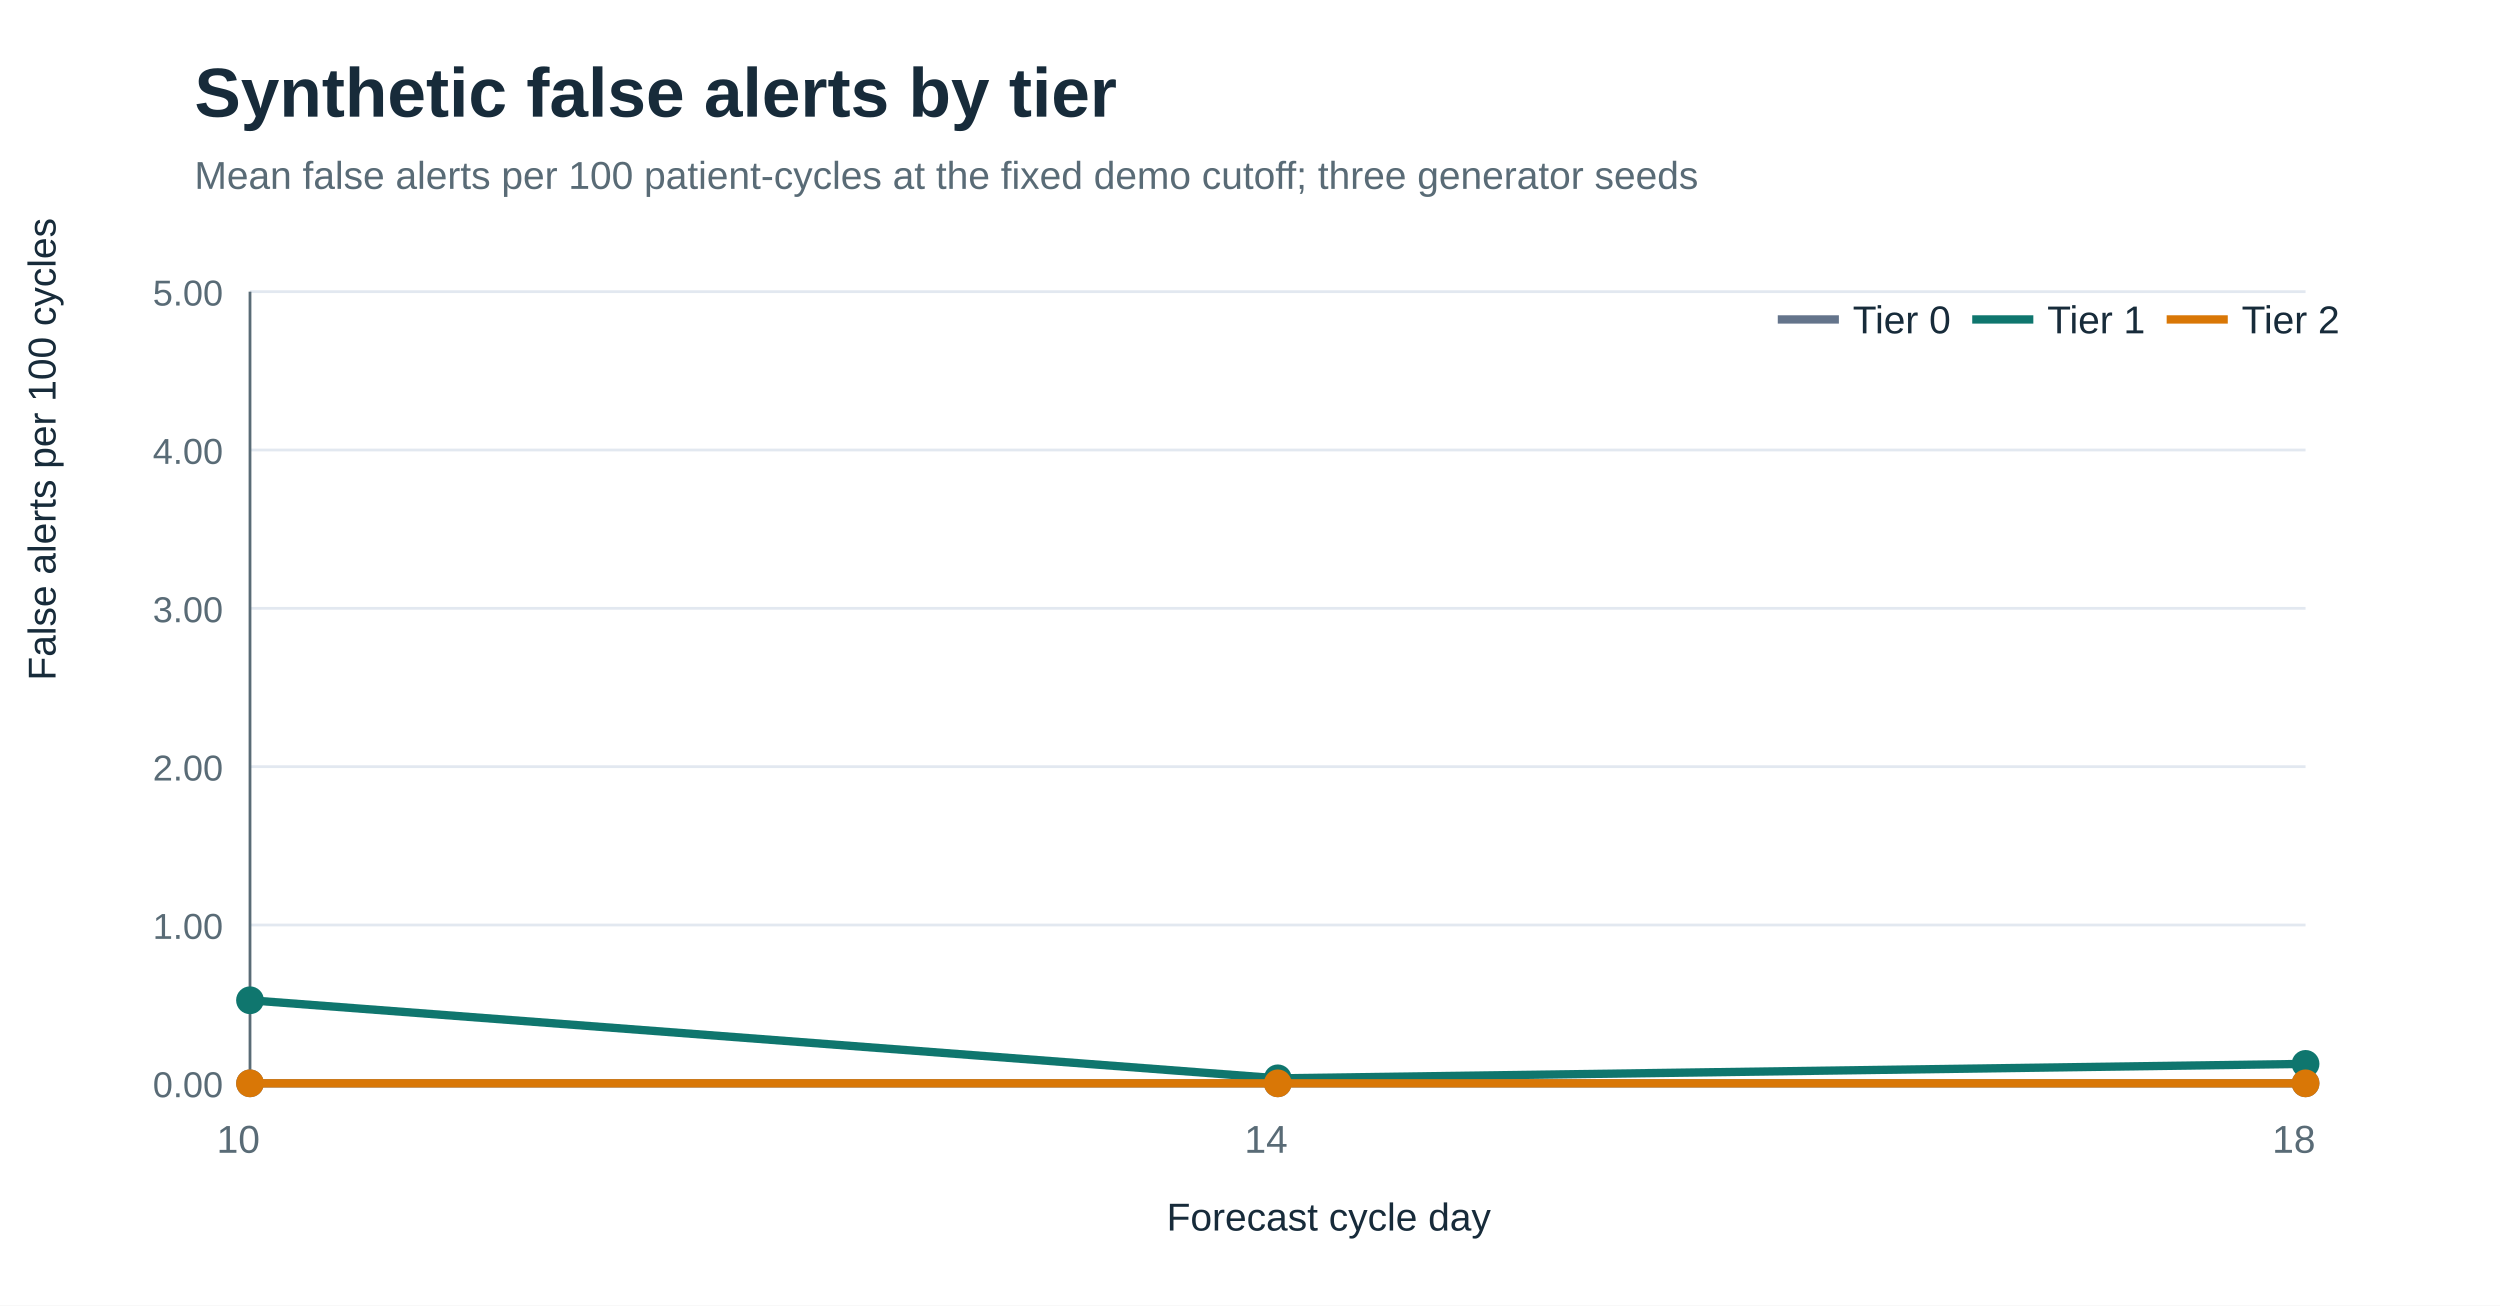
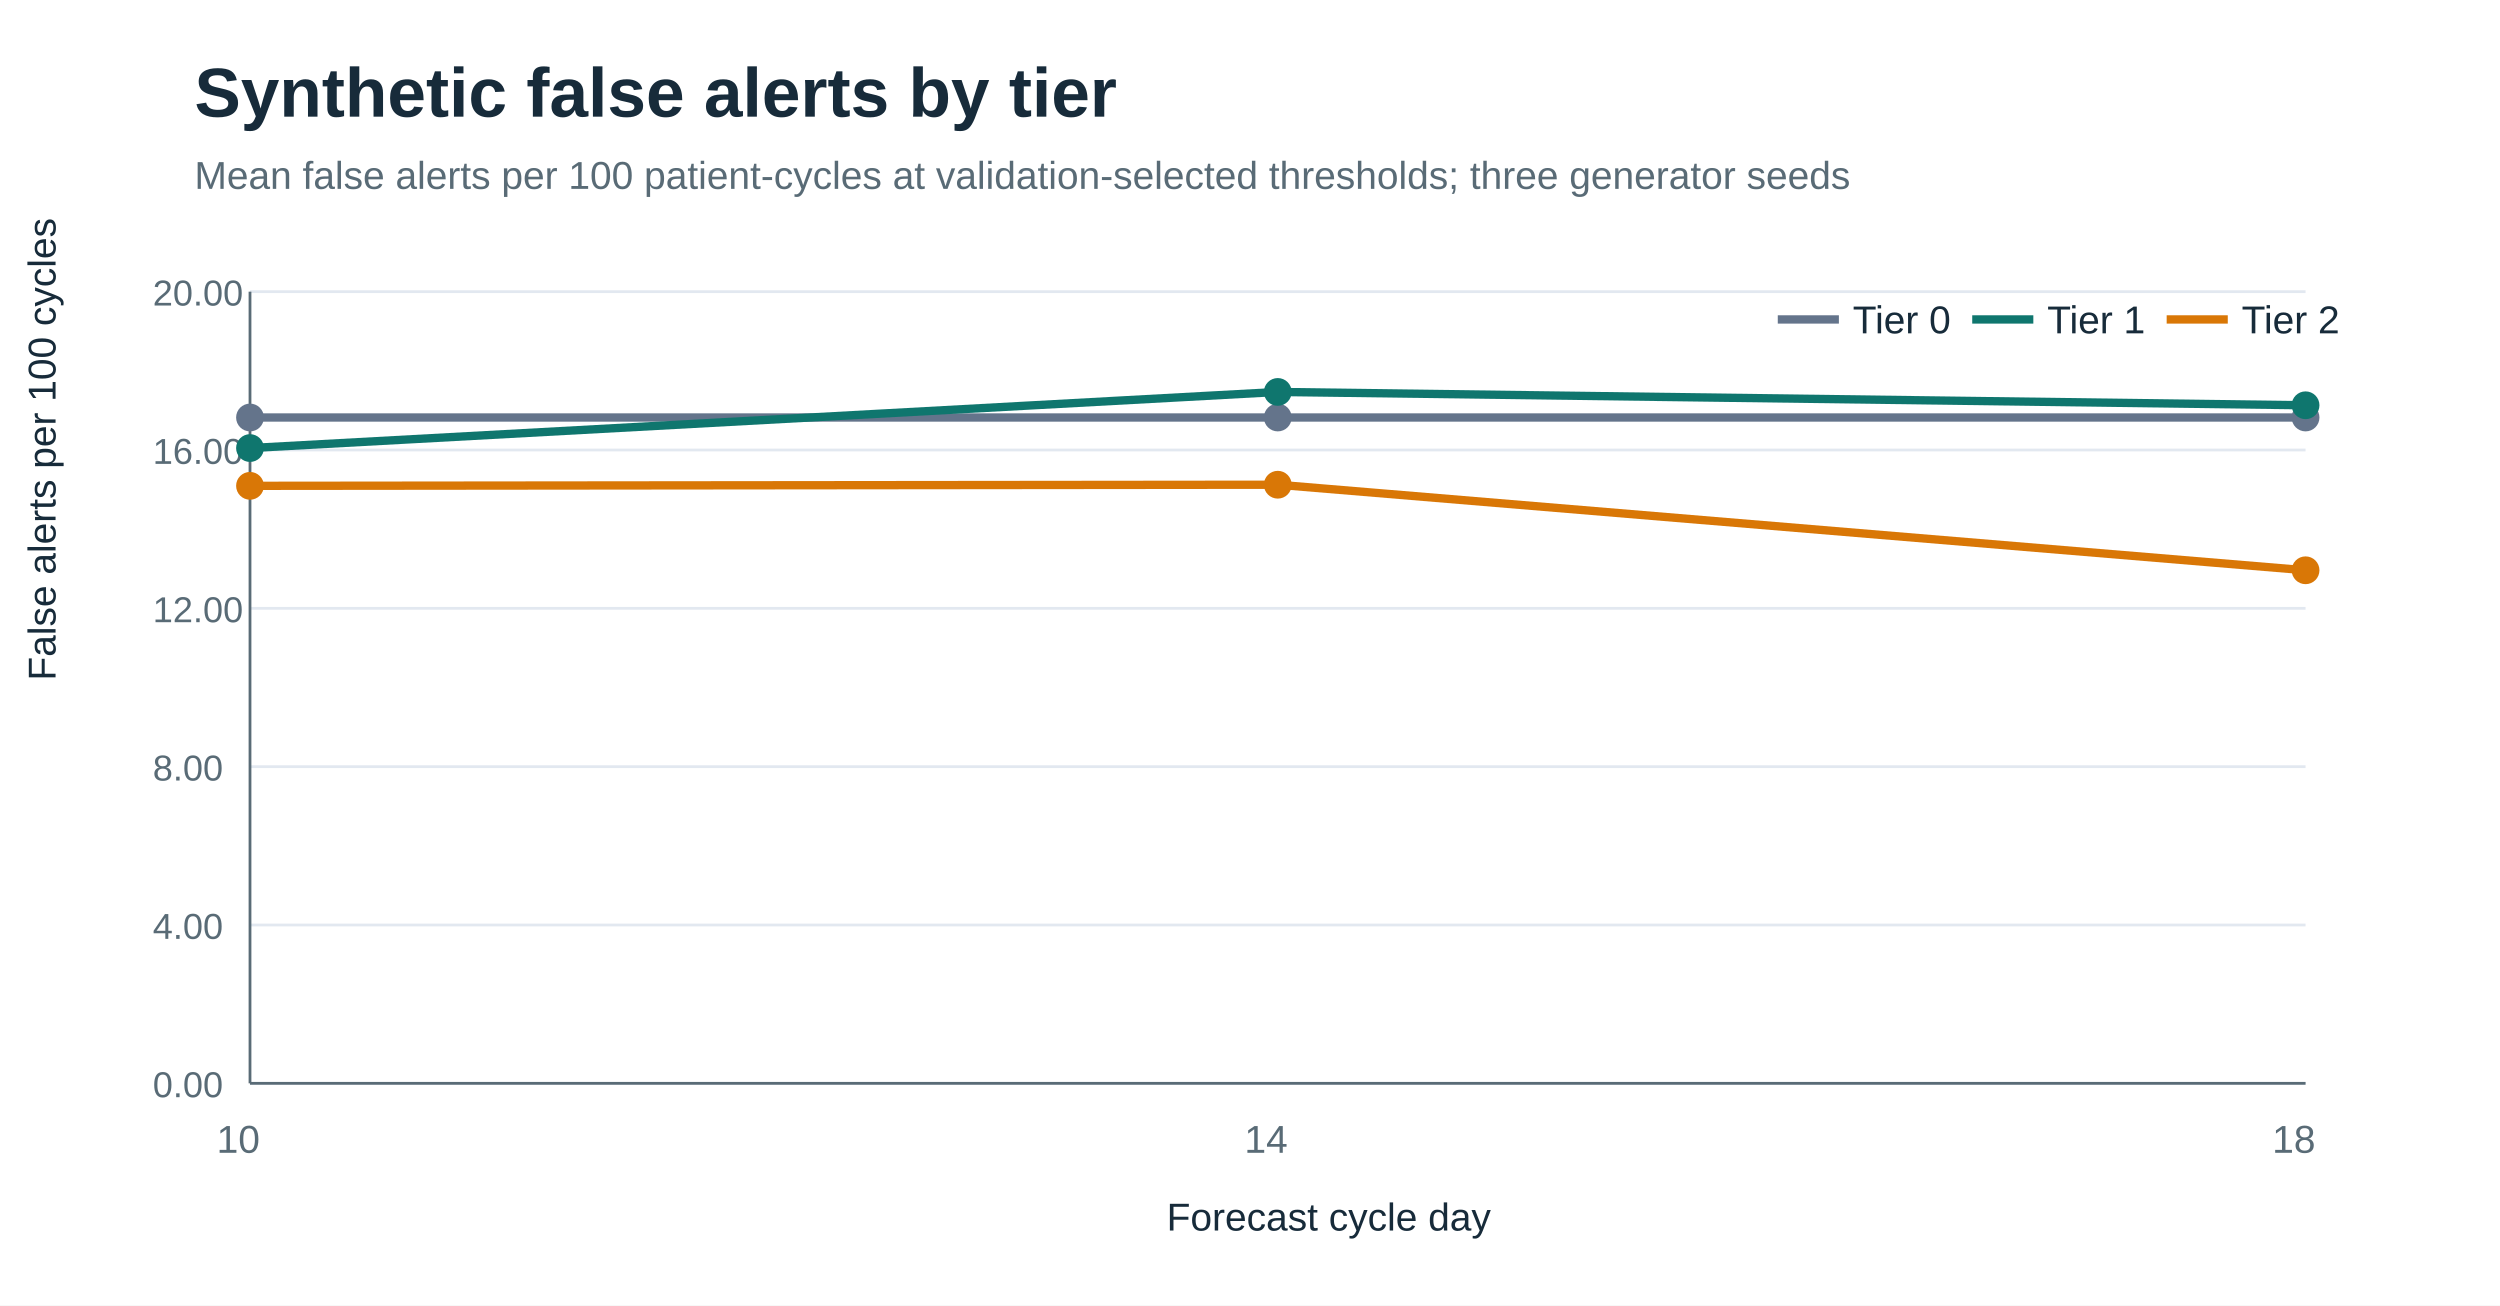
<svg xmlns="http://www.w3.org/2000/svg" width="900" height="470" viewBox="0 0 900 470">
  <rect width="900" height="470" fill="#ffffff" />
  <text x="70" y="42" font-family="Arial" font-size="25" font-weight="700" fill="#172b3a">Synthetic false alerts by tier</text>
-   <text x="70" y="68" font-family="Arial" font-size="14" fill="#596b76">Mean false alerts per 100 patient-cycles at the fixed demo cutoff; three generator seeds</text>
+   <text x="70" y="68" font-family="Arial" font-size="14" fill="#596b76">Mean false alerts per 100 patient-cycles at validation-selected thresholds; three generator seeds</text>
  <line x1="90" y1="390.0" x2="830" y2="390.0" stroke="#e2e8f0" />
  <text x="55" y="395.0" font-family="Arial" font-size="13" fill="#596b76">0.00</text>
  <line x1="90" y1="333.0" x2="830" y2="333.0" stroke="#e2e8f0" />
-   <text x="55" y="338.0" font-family="Arial" font-size="13" fill="#596b76">1.00</text>
+   <text x="55" y="338.0" font-family="Arial" font-size="13" fill="#596b76">4.00</text>
  <line x1="90" y1="276.0" x2="830" y2="276.0" stroke="#e2e8f0" />
-   <text x="55" y="281.0" font-family="Arial" font-size="13" fill="#596b76">2.00</text>
+   <text x="55" y="281.0" font-family="Arial" font-size="13" fill="#596b76">8.00</text>
  <line x1="90" y1="219.0" x2="830" y2="219.0" stroke="#e2e8f0" />
-   <text x="55" y="224.0" font-family="Arial" font-size="13" fill="#596b76">3.00</text>
+   <text x="55" y="224.0" font-family="Arial" font-size="13" fill="#596b76">12.00</text>
  <line x1="90" y1="162.0" x2="830" y2="162.0" stroke="#e2e8f0" />
-   <text x="55" y="167.0" font-family="Arial" font-size="13" fill="#596b76">4.00</text>
+   <text x="55" y="167.0" font-family="Arial" font-size="13" fill="#596b76">16.00</text>
  <line x1="90" y1="105.0" x2="830" y2="105.0" stroke="#e2e8f0" />
-   <text x="55" y="110.0" font-family="Arial" font-size="13" fill="#596b76">5.00</text>
+   <text x="55" y="110.0" font-family="Arial" font-size="13" fill="#596b76">20.00</text>
  <line x1="90" y1="105" x2="90" y2="390" stroke="#596b76" />
  <line x1="90" y1="390" x2="830" y2="390" stroke="#596b76" />
  <text x="20" y="245" transform="rotate(-90 20 245)" font-family="Arial" font-size="14" fill="#172b3a">False alerts per 100 cycles</text>
  <text x="78.0" y="415" font-family="Arial" font-size="14" fill="#596b76">10</text>
  <text x="448.0" y="415" font-family="Arial" font-size="14" fill="#596b76">14</text>
  <text x="818.0" y="415" font-family="Arial" font-size="14" fill="#596b76">18</text>
  <text x="420" y="443" font-family="Arial" font-size="14" fill="#172b3a">Forecast cycle day</text>
-   <circle cx="90.0" cy="390.0" r="5" fill="#64748b" />
-   <circle cx="460.0" cy="390.0" r="5" fill="#64748b" />
-   <circle cx="830.0" cy="390.0" r="5" fill="#64748b" />
-   <polyline points="90.0,390.0 460.0,390.0 830.0,390.0" fill="none" stroke="#64748b" stroke-width="3" />
+   <circle cx="90.0" cy="150.3" r="5" fill="#64748b" />
+   <circle cx="460.0" cy="150.3" r="5" fill="#64748b" />
+   <circle cx="830.0" cy="150.3" r="5" fill="#64748b" />
+   <polyline points="90.0,150.3 460.0,150.3 830.0,150.3" fill="none" stroke="#64748b" stroke-width="3" />
  <line x1="640" y1="115" x2="662" y2="115" stroke="#64748b" stroke-width="3" />
  <text x="667" y="120" font-family="Arial" font-size="14" fill="#172b3a">Tier 0</text>
-   <circle cx="90.0" cy="360.1" r="5" fill="#0f766e" />
-   <circle cx="460.0" cy="388.2" r="5" fill="#0f766e" />
-   <circle cx="830.0" cy="383.0" r="5" fill="#0f766e" />
-   <polyline points="90.0,360.1 460.0,388.2 830.0,383.0" fill="none" stroke="#0f766e" stroke-width="3" />
+   <circle cx="90.0" cy="161.3" r="5" fill="#0f766e" />
+   <circle cx="460.0" cy="141.1" r="5" fill="#0f766e" />
+   <circle cx="830.0" cy="145.9" r="5" fill="#0f766e" />
+   <polyline points="90.0,161.3 460.0,141.1 830.0,145.9" fill="none" stroke="#0f766e" stroke-width="3" />
  <line x1="710" y1="115" x2="732" y2="115" stroke="#0f766e" stroke-width="3" />
  <text x="737" y="120" font-family="Arial" font-size="14" fill="#172b3a">Tier 1</text>
-   <circle cx="90.0" cy="390.0" r="5" fill="#d97706" />
-   <circle cx="460.0" cy="390.0" r="5" fill="#d97706" />
-   <circle cx="830.0" cy="390.0" r="5" fill="#d97706" />
-   <polyline points="90.0,390.0 460.0,390.0 830.0,390.0" fill="none" stroke="#d97706" stroke-width="3" />
+   <circle cx="90.0" cy="174.9" r="5" fill="#d97706" />
+   <circle cx="460.0" cy="174.5" r="5" fill="#d97706" />
+   <circle cx="830.0" cy="205.3" r="5" fill="#d97706" />
+   <polyline points="90.0,174.9 460.0,174.5 830.0,205.3" fill="none" stroke="#d97706" stroke-width="3" />
  <line x1="780" y1="115" x2="802" y2="115" stroke="#d97706" stroke-width="3" />
  <text x="807" y="120" font-family="Arial" font-size="14" fill="#172b3a">Tier 2</text>
</svg>
